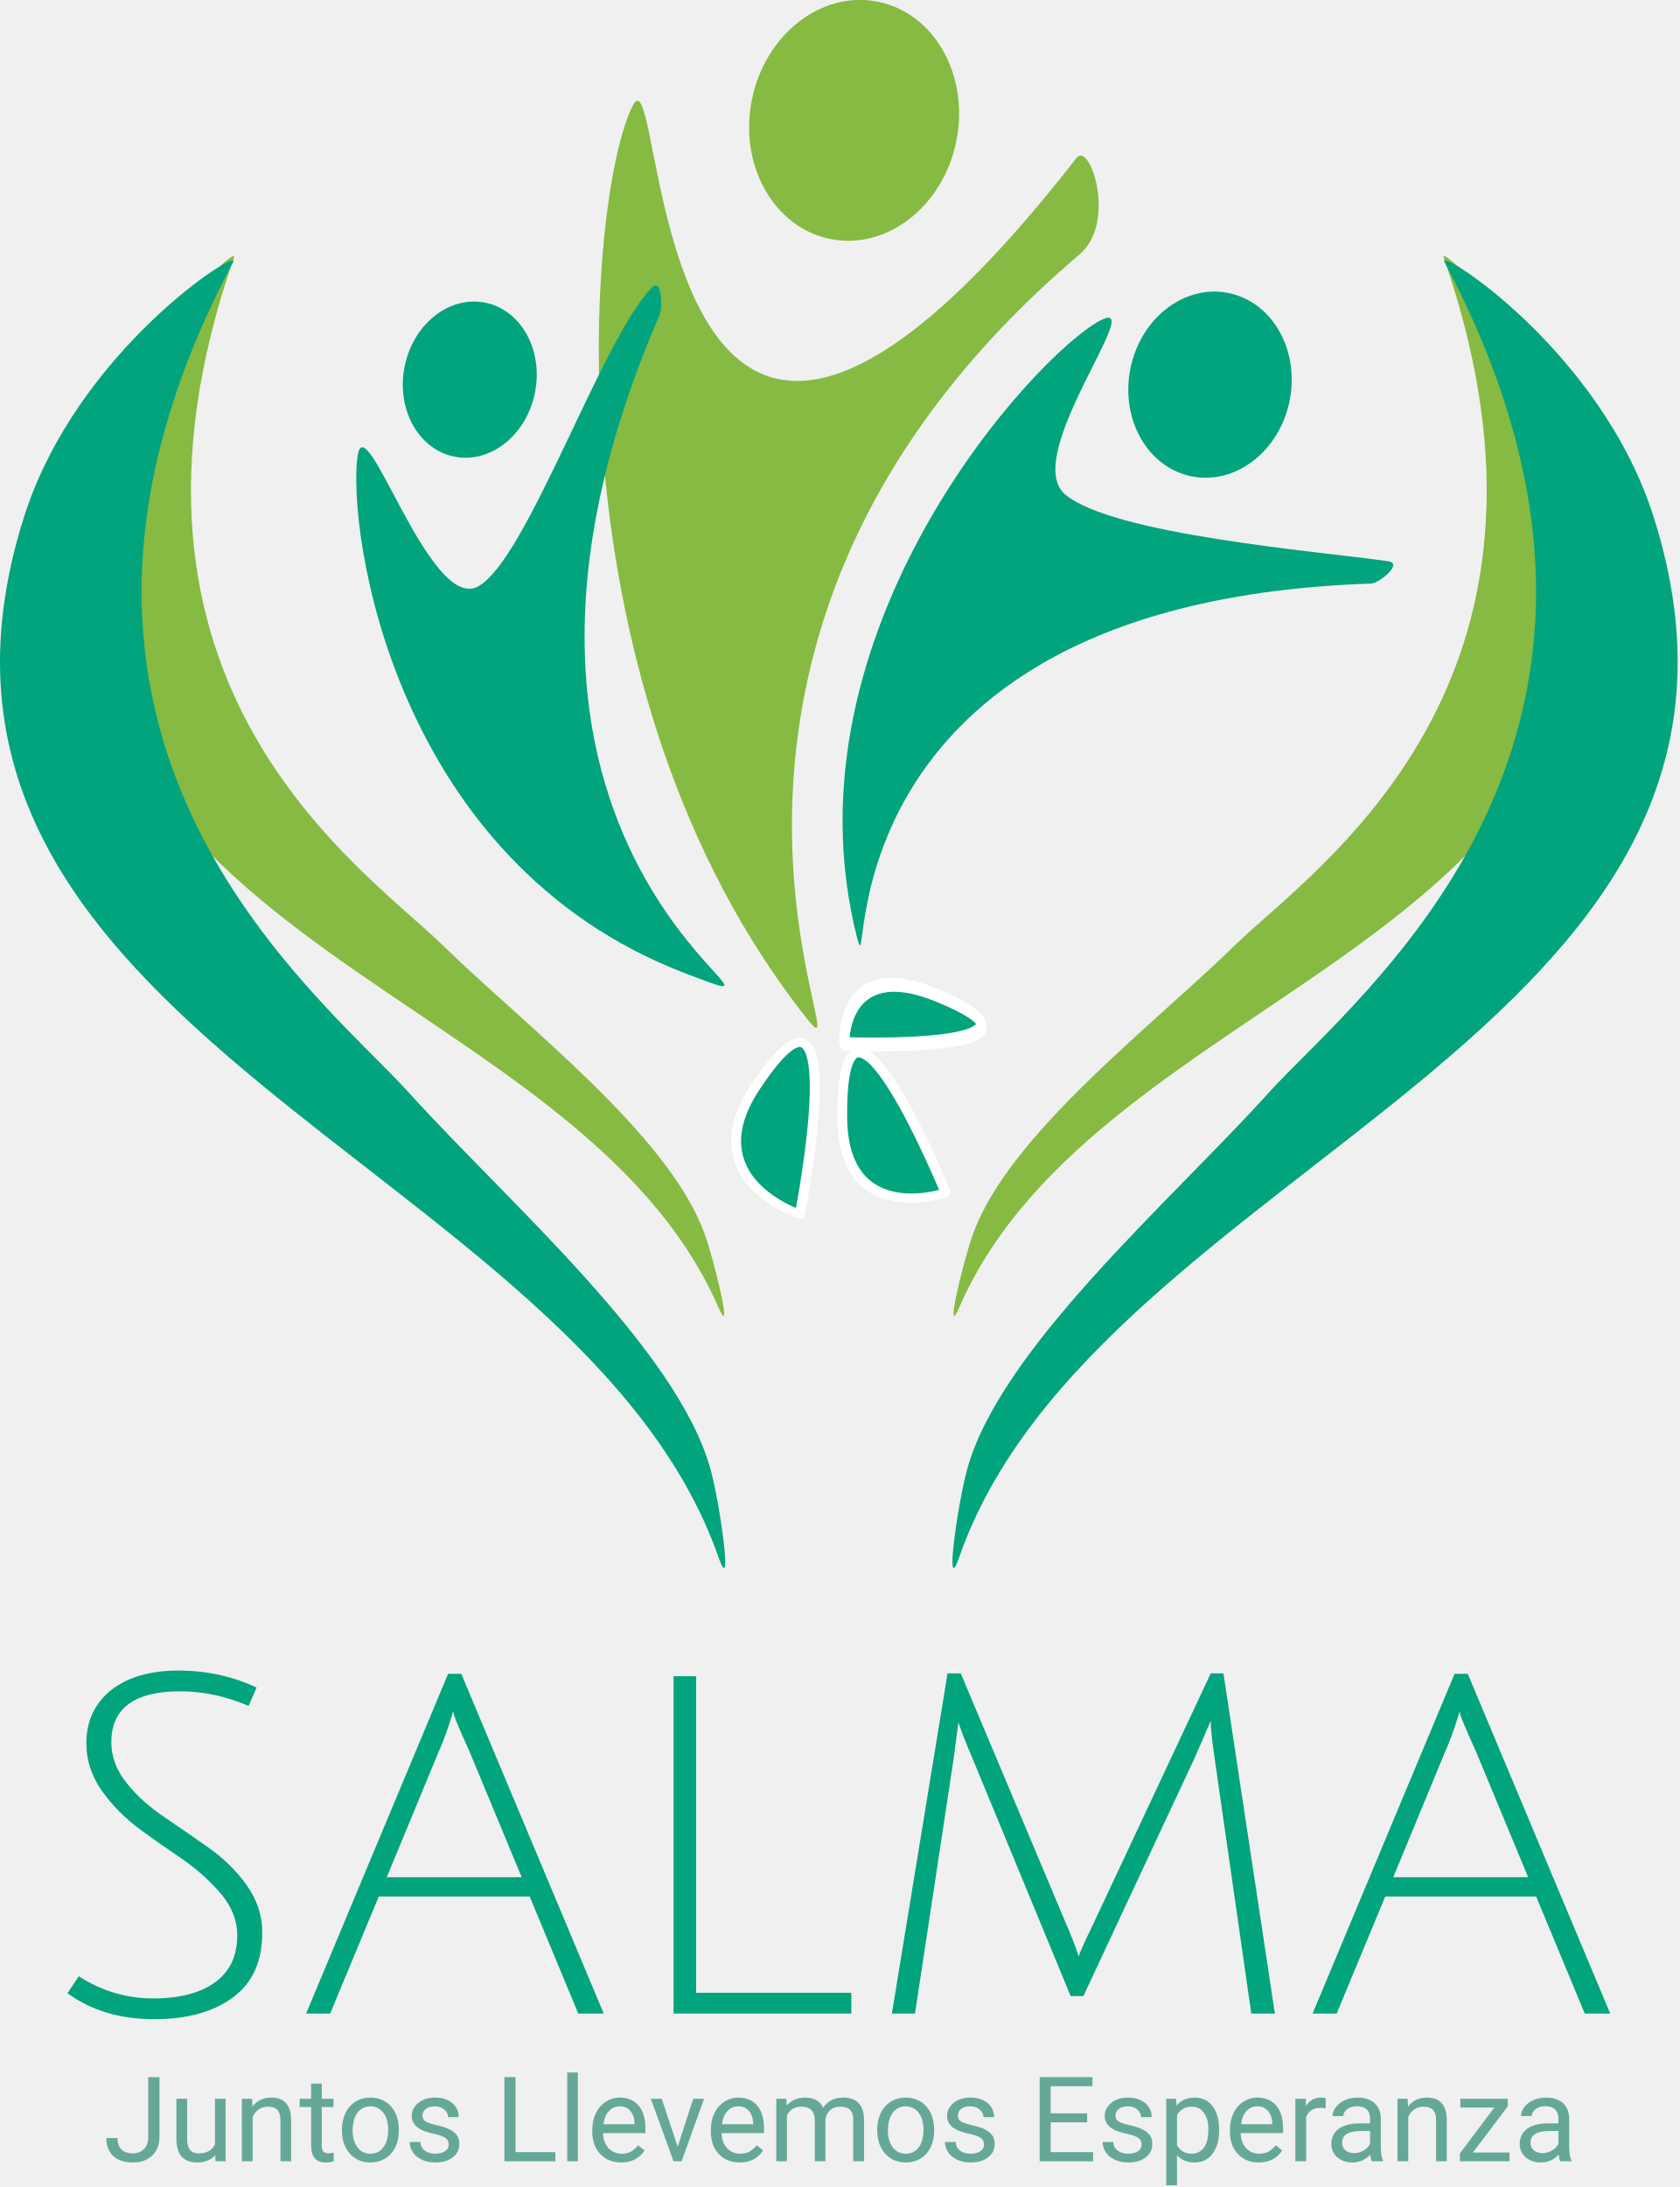
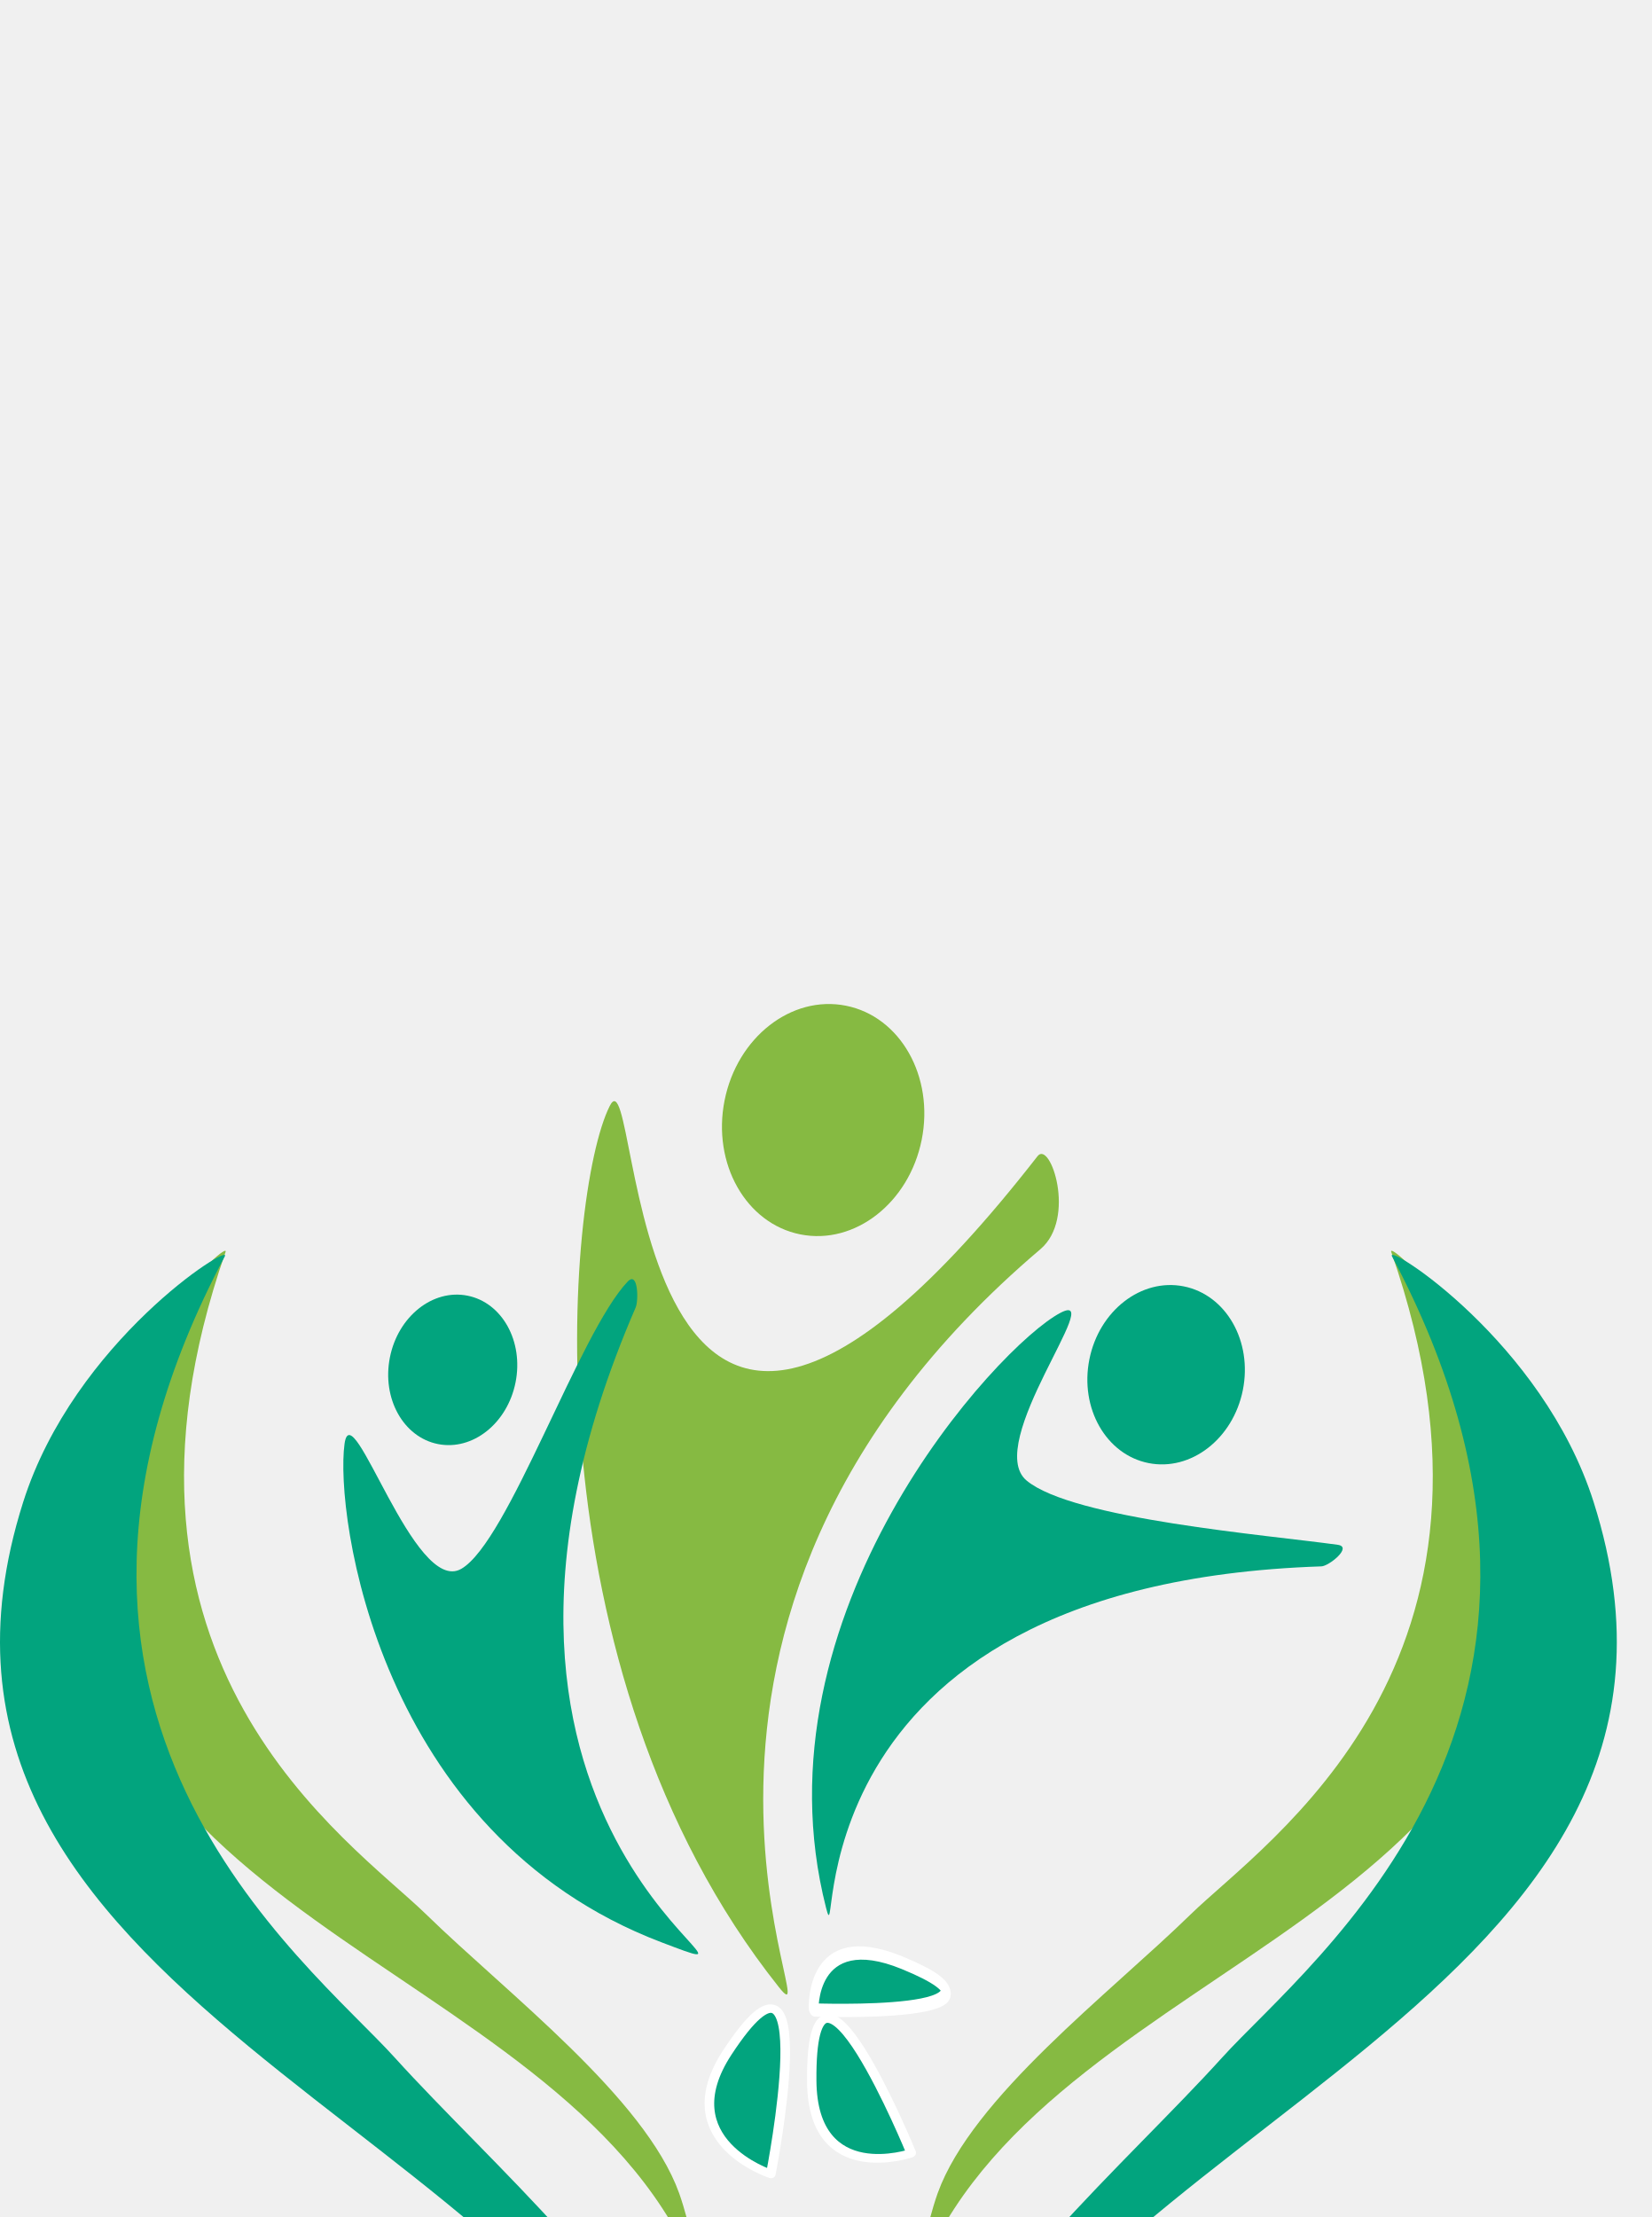
- <svg xmlns="http://www.w3.org/2000/svg" viewBox="0 0 775 1009" version="1.1" xml:space="preserve" style="fill-rule:evenodd;clip-rule:evenodd;stroke-linecap:round;stroke-linejoin:round;stroke-miterlimit:1.5;">
+ <svg xmlns="http://www.w3.org/2000/svg" height="100px" version="1.1" xml:space="preserve" style="fill-rule:evenodd;clip-rule:evenodd;stroke-linecap:round;stroke-linejoin:round;stroke-miterlimit:1.5;">
  <g transform="matrix(1,0,0,1,-4848.38,-12475.6)">
    <g transform="matrix(0.452468,-0.158175,0.239307,0.684551,2868.91,11374.1)">
      <path d="M3575.78,3138.93C3575.78,3138.93 3599.88,3085.04 3674.5,3128.61C3785.21,3193.24 3575.78,3138.93 3575.78,3138.93Z" style="fill:rgb(2,164,126);stroke:white;stroke-width:9.07px;" />
    </g>
    <g transform="matrix(0.0701606,-0.62791,0.714017,0.0797819,2716.27,15033.6)">
      <path d="M3582.07,3151.06C3582.07,3151.06 3598.37,3081.35 3669.93,3113.26C3788.45,3166.1 3582.07,3151.06 3582.07,3151.06Z" style="fill:rgb(2,164,126);stroke:white;stroke-width:6.4px;" />
    </g>
    <g transform="matrix(-0.290449,-0.5611,0.638045,-0.330278,4300.78,16065.6)">
      <path d="M3556.71,3161.28C3556.71,3161.28 3568.21,3092.46 3639.78,3124.37C3758.29,3177.21 3556.71,3161.28 3556.71,3161.28Z" style="fill:rgb(2,164,126);stroke:white;stroke-width:6.4px;" />
    </g>
    <g transform="matrix(-0.456065,-0.0273706,-0.03921,0.422664,6982.3,11652.1)">
      <path d="M3399.08,3595.24C3287.74,3236.84 2729.39,3159.4 2850.5,2672.55C2889.75,2514.76 3015.89,2409.39 3009.74,2424.12C2820.07,2878.31 3083.12,3095.52 3155.11,3183.99C3231.95,3278.41 3365.58,3405.1 3392.21,3515.17C3400.17,3548.07 3411.15,3634.09 3399.08,3595.24Z" style="fill:rgb(134,186,66);" />
    </g>
    <g transform="matrix(-0.595647,0.0375636,0.00685367,0.497725,7291.1,11276.8)">
      <path d="M3399.08,3595.24C3287.74,3236.84 2729.39,3159.4 2850.5,2672.55C2889.75,2514.76 3015.89,2409.39 3009.74,2424.12C2820.07,2878.31 3083.12,3095.52 3155.11,3183.99C3231.95,3278.41 3365.58,3405.1 3392.21,3515.17C3400.17,3548.07 3411.15,3634.09 3399.08,3595.24Z" style="fill:rgb(2,164,126);" />
    </g>
    <g transform="matrix(0.456065,-0.0273706,0.03921,0.422664,3488.7,11652.1)">
      <path d="M3399.08,3595.24C3287.74,3236.84 2729.39,3159.4 2850.5,2672.55C2889.75,2514.76 3015.89,2409.39 3009.74,2424.12C2820.07,2878.31 3083.12,3095.52 3155.11,3183.99C3231.95,3278.41 3365.58,3405.1 3392.21,3515.17C3400.17,3548.07 3411.15,3634.09 3399.08,3595.24Z" style="fill:rgb(134,186,66);" />
    </g>
    <g transform="matrix(0.595647,0.0375636,-0.00685367,0.497725,3179.9,11276.8)">
      <path d="M3399.08,3595.24C3287.74,3236.84 2729.39,3159.4 2850.5,2672.55C2889.75,2514.76 3015.89,2409.39 3009.74,2424.12C2820.07,2878.31 3083.12,3095.52 3155.11,3183.99C3231.95,3278.41 3365.58,3405.1 3392.21,3515.17C3400.17,3548.07 3411.15,3634.09 3399.08,3595.24Z" style="fill:rgb(2,164,126);" />
    </g>
    <g transform="matrix(0.202911,0.449469,-0.449469,0.202911,5949.5,10721.2)">
      <path d="M3336.78,2530.89C3344.65,2518.43 3352.09,2547.23 3349.29,2554.02C3148.02,3042.66 3517.31,3140.07 3453.54,3128.83C3163.3,3077.7 3024.7,2752.18 3020.66,2683.76C3017.61,2631.88 3105.68,2804.77 3155.51,2780.67C3208.2,2755.2 3300.15,2588.82 3336.78,2530.89Z" style="fill:rgb(2,164,126);" />
    </g>
    <g transform="matrix(0.565208,0.327027,-0.341255,0.589799,4347.31,9960.63)">
      <path d="M3307.43,2553.69C3309.51,2539.26 3355.13,2577.74 3343.41,2609.27C3199.7,2995.89 3508.7,3172.86 3448.35,3150.16C3170.49,3045.61 3021.47,2742.1 3017.44,2673.69C3014.39,2621.81 3238.7,3030.47 3307.43,2553.69Z" style="fill:rgb(134,186,66);" />
    </g>
    <g transform="matrix(0.483626,0.0964468,-0.0964468,0.483626,3811.34,11096.9)">
      <ellipse cx="3109.64" cy="2592.78" rx="62.201" ry="73.452" style="fill:rgb(2,164,126);" />
    </g>
    <g transform="matrix(0.758813,0.151326,-0.148651,0.745401,3268.34,10127.9)">
      <ellipse cx="3109.64" cy="2592.78" rx="62.201" ry="73.452" style="fill:rgb(134,186,66);" />
    </g>
    <g transform="matrix(0.590854,0.117831,-0.114862,0.575969,3867.26,10793.3)">
      <ellipse cx="3109.64" cy="2592.78" rx="62.201" ry="73.452" style="fill:rgb(2,164,126);" />
    </g>
    <g transform="matrix(0.483626,0.0964468,-0.0964468,0.483626,3811.34,11096.9)">
      <path d="M3259.49,2475.46C3267.36,2463.01 3273.54,2491.41 3272,2498.6C3152.6,3053.82 3579.21,3125.51 3416.81,3098.17C3126.2,3049.25 3024.7,2752.18 3020.66,2683.76C3017.61,2631.88 3115.71,2815.39 3155.51,2780.67C3195.32,2745.96 3222.86,2533.39 3259.49,2475.46Z" style="fill:rgb(2,164,126);" />
    </g>
    <g transform="matrix(0.635822,0,0,0.521748,1530.27,13073.2)">
      <g transform="matrix(342.331,0,0,417.177,5248.07,635.116)">
        <path d="M0.441,-0.652C0.392,-0.673 0.344,-0.683 0.296,-0.683C0.199,-0.683 0.15,-0.647 0.15,-0.575C0.15,-0.544 0.161,-0.515 0.183,-0.488C0.205,-0.46 0.232,-0.437 0.263,-0.416C0.294,-0.395 0.326,-0.373 0.357,-0.351C0.388,-0.329 0.415,-0.303 0.437,-0.272C0.459,-0.241 0.47,-0.208 0.47,-0.172C0.47,-0.111 0.45,-0.066 0.409,-0.035C0.368,-0.004 0.312,0.012 0.241,0.012C0.169,0.012 0.108,-0.006 0.057,-0.043L0.081,-0.079C0.129,-0.048 0.182,-0.032 0.239,-0.032C0.296,-0.032 0.34,-0.044 0.371,-0.067C0.402,-0.09 0.417,-0.123 0.417,-0.166C0.417,-0.196 0.406,-0.225 0.384,-0.252C0.362,-0.278 0.335,-0.303 0.304,-0.325C0.273,-0.346 0.241,-0.368 0.21,-0.391C0.179,-0.414 0.152,-0.441 0.13,-0.472C0.108,-0.503 0.097,-0.537 0.097,-0.573C0.097,-0.62 0.115,-0.658 0.15,-0.686C0.185,-0.713 0.232,-0.727 0.292,-0.727C0.351,-0.727 0.407,-0.715 0.458,-0.691L0.441,-0.652Z" style="fill:rgb(2,164,126);fill-rule:nonzero;" />
      </g>
      <g transform="matrix(342.331,0,0,417.177,5435.33,635.116)">
        <path d="M0.17,-0.248L0.067,-0L0.016,-0L0.317,-0.72L0.345,-0.72L0.647,-0L0.593,-0L0.49,-0.248L0.17,-0.248ZM0.328,-0.64C0.327,-0.639 0.326,-0.635 0.324,-0.628C0.315,-0.599 0.306,-0.575 0.297,-0.555L0.187,-0.289L0.473,-0.289L0.363,-0.554C0.34,-0.605 0.328,-0.633 0.328,-0.64Z" style="fill:rgb(2,164,126);fill-rule:nonzero;" />
      </g>
      <g transform="matrix(342.331,0,0,417.177,5662.29,635.116)">
        <path d="M0.132,-0L0.132,-0.715L0.18,-0.715L0.18,-0.044L0.509,-0.044L0.509,-0L0.132,-0Z" style="fill:rgb(2,164,126);fill-rule:nonzero;" />
      </g>
      <g transform="matrix(342.331,0,0,417.177,5844.07,635.116)">
        <path d="M0.47,-0.037L0.443,-0.037L0.234,-0.543C0.222,-0.571 0.212,-0.596 0.205,-0.617L0.195,-0.541L0.113,-0L0.064,-0L0.182,-0.721L0.21,-0.721L0.433,-0.191C0.444,-0.166 0.453,-0.143 0.46,-0.121C0.462,-0.128 0.472,-0.151 0.491,-0.19L0.74,-0.721L0.767,-0.721L0.876,-0L0.826,-0L0.748,-0.543C0.743,-0.577 0.74,-0.603 0.74,-0.62C0.739,-0.619 0.738,-0.616 0.736,-0.611C0.733,-0.605 0.729,-0.596 0.724,-0.583C0.718,-0.57 0.712,-0.556 0.706,-0.542L0.47,-0.037Z" style="fill:rgb(2,164,126);fill-rule:nonzero;" />
      </g>
      <g transform="matrix(342.331,0,0,417.177,6165.86,635.116)">
        <path d="M0.17,-0.248L0.067,-0L0.016,-0L0.317,-0.72L0.345,-0.72L0.647,-0L0.593,-0L0.49,-0.248L0.17,-0.248ZM0.328,-0.64C0.327,-0.639 0.326,-0.635 0.324,-0.628C0.315,-0.599 0.306,-0.575 0.297,-0.555L0.187,-0.289L0.473,-0.289L0.363,-0.554C0.34,-0.605 0.328,-0.633 0.328,-0.64Z" style="fill:rgb(2,164,126);fill-rule:nonzero;" />
      </g>
    </g>
    <g transform="matrix(0.597811,0,0,0.232055,1756.76,13353.6)">
      <g transform="matrix(91.3889,0,0,235.433,5251.28,513.408)">
        <path d="M0.38,-0.711L0.475,-0.711L0.475,-0.208C0.475,-0.139 0.454,-0.086 0.413,-0.048C0.372,-0.009 0.318,0.01 0.25,0.01C0.179,0.01 0.124,-0.008 0.085,-0.044C0.046,-0.081 0.026,-0.131 0.026,-0.196L0.12,-0.196C0.12,-0.156 0.131,-0.124 0.153,-0.101C0.175,-0.078 0.208,-0.067 0.25,-0.067C0.289,-0.067 0.32,-0.079 0.344,-0.104C0.368,-0.128 0.38,-0.162 0.38,-0.206L0.38,-0.711Z" style="fill:rgb(102,168,152);fill-rule:nonzero;" />
      </g>
      <g transform="matrix(91.3889,0,0,235.433,5301.7,513.408)">
        <path d="M0.395,-0.052C0.359,-0.011 0.308,0.01 0.24,0.01C0.183,0.01 0.141,-0.007 0.111,-0.039C0.082,-0.072 0.067,-0.12 0.066,-0.185L0.066,-0.528L0.157,-0.528L0.157,-0.187C0.157,-0.107 0.189,-0.067 0.254,-0.067C0.323,-0.067 0.369,-0.093 0.392,-0.144L0.392,-0.528L0.482,-0.528L0.482,-0L0.396,-0L0.395,-0.052Z" style="fill:rgb(102,168,152);fill-rule:nonzero;" />
      </g>
      <g transform="matrix(91.3889,0,0,235.433,5352.08,513.408)">
        <path d="M0.154,-0.528L0.157,-0.462C0.197,-0.513 0.25,-0.538 0.315,-0.538C0.427,-0.538 0.483,-0.475 0.484,-0.349L0.484,-0L0.394,-0L0.394,-0.35C0.393,-0.388 0.385,-0.416 0.367,-0.434C0.35,-0.452 0.324,-0.461 0.288,-0.461C0.258,-0.461 0.233,-0.454 0.21,-0.438C0.188,-0.422 0.171,-0.402 0.159,-0.376L0.159,-0L0.068,-0L0.068,-0.528L0.154,-0.528Z" style="fill:rgb(102,168,152);fill-rule:nonzero;" />
      </g>
      <g transform="matrix(91.3889,0,0,235.433,5402.51,513.408)">
        <path d="M0.191,-0.656L0.191,-0.528L0.29,-0.528L0.29,-0.458L0.191,-0.458L0.191,-0.131C0.191,-0.11 0.195,-0.094 0.204,-0.083C0.213,-0.073 0.228,-0.067 0.249,-0.067C0.259,-0.067 0.274,-0.069 0.292,-0.073L0.292,-0C0.268,0.007 0.245,0.01 0.223,0.01C0.182,0.01 0.152,-0.002 0.131,-0.027C0.111,-0.051 0.101,-0.086 0.101,-0.131L0.101,-0.458L0.004,-0.458L0.004,-0.528L0.101,-0.528L0.101,-0.656L0.191,-0.656Z" style="fill:rgb(102,168,152);fill-rule:nonzero;" />
      </g>
      <g transform="matrix(91.3889,0,0,235.433,5431.47,513.408)">
        <path d="M0.044,-0.269C0.044,-0.321 0.055,-0.367 0.075,-0.409C0.095,-0.45 0.124,-0.482 0.16,-0.504C0.196,-0.527 0.238,-0.538 0.284,-0.538C0.356,-0.538 0.414,-0.513 0.459,-0.463C0.503,-0.414 0.525,-0.347 0.525,-0.265L0.525,-0.258C0.525,-0.207 0.516,-0.161 0.496,-0.12C0.476,-0.079 0.448,-0.047 0.411,-0.024C0.375,-0.002 0.333,0.01 0.285,0.01C0.214,0.01 0.156,-0.015 0.111,-0.065C0.067,-0.115 0.044,-0.181 0.044,-0.263L0.044,-0.269ZM0.135,-0.258C0.135,-0.2 0.149,-0.153 0.176,-0.117C0.203,-0.082 0.24,-0.064 0.285,-0.064C0.331,-0.064 0.368,-0.082 0.395,-0.118C0.422,-0.154 0.435,-0.204 0.435,-0.269C0.435,-0.327 0.421,-0.374 0.394,-0.41C0.366,-0.446 0.33,-0.464 0.284,-0.464C0.24,-0.464 0.204,-0.446 0.176,-0.411C0.149,-0.375 0.135,-0.324 0.135,-0.258Z" style="fill:rgb(102,168,152);fill-rule:nonzero;" />
      </g>
      <g transform="matrix(91.3889,0,0,235.433,5483.59,513.408)">
        <path d="M0.376,-0.14C0.376,-0.165 0.367,-0.184 0.348,-0.197C0.33,-0.211 0.298,-0.222 0.252,-0.232C0.206,-0.242 0.17,-0.253 0.143,-0.267C0.116,-0.281 0.097,-0.297 0.084,-0.316C0.071,-0.335 0.064,-0.357 0.064,-0.383C0.064,-0.427 0.083,-0.463 0.119,-0.493C0.156,-0.523 0.203,-0.538 0.26,-0.538C0.32,-0.538 0.368,-0.523 0.406,-0.492C0.443,-0.461 0.461,-0.421 0.461,-0.373L0.371,-0.373C0.371,-0.398 0.36,-0.419 0.339,-0.437C0.318,-0.455 0.292,-0.464 0.26,-0.464C0.227,-0.464 0.201,-0.457 0.183,-0.442C0.164,-0.428 0.155,-0.409 0.155,-0.386C0.155,-0.364 0.163,-0.348 0.181,-0.337C0.198,-0.326 0.229,-0.315 0.274,-0.305C0.319,-0.295 0.356,-0.283 0.384,-0.269C0.412,-0.255 0.433,-0.238 0.446,-0.219C0.46,-0.199 0.466,-0.175 0.466,-0.146C0.466,-0.099 0.447,-0.061 0.41,-0.033C0.372,-0.004 0.323,0.01 0.263,0.01C0.22,0.01 0.183,0.002 0.15,-0.013C0.118,-0.028 0.092,-0.049 0.074,-0.075C0.056,-0.102 0.046,-0.131 0.046,-0.163L0.137,-0.163C0.138,-0.132 0.15,-0.108 0.173,-0.091C0.196,-0.073 0.226,-0.064 0.263,-0.064C0.297,-0.064 0.324,-0.071 0.345,-0.085C0.366,-0.099 0.376,-0.117 0.376,-0.14Z" style="fill:rgb(102,168,152);fill-rule:nonzero;" />
      </g>
      <g transform="matrix(91.3889,0,0,235.433,5553.33,513.408)">
        <path d="M0.177,-0.077L0.514,-0.077L0.514,-0L0.083,-0L0.083,-0.711L0.177,-0.711L0.177,-0.077Z" style="fill:rgb(102,168,152);fill-rule:nonzero;" />
      </g>
      <g transform="matrix(91.3889,0,0,235.433,5602.51,513.408)">
        <rect x="0.076" y="-0.75" width="0.09" height="0.75" style="fill:rgb(102,168,152);fill-rule:nonzero;" />
      </g>
      <g transform="matrix(91.3889,0,0,235.433,5624.69,513.408)">
        <path d="M0.288,0.01C0.216,0.01 0.158,-0.014 0.113,-0.061C0.068,-0.108 0.045,-0.171 0.045,-0.25L0.045,-0.266C0.045,-0.319 0.055,-0.365 0.075,-0.406C0.095,-0.448 0.123,-0.48 0.159,-0.503C0.195,-0.526 0.234,-0.538 0.276,-0.538C0.345,-0.538 0.398,-0.515 0.437,-0.47C0.475,-0.425 0.494,-0.36 0.494,-0.276L0.494,-0.238L0.136,-0.238C0.137,-0.186 0.152,-0.144 0.181,-0.112C0.211,-0.08 0.248,-0.064 0.292,-0.064C0.324,-0.064 0.351,-0.07 0.374,-0.083C0.396,-0.097 0.415,-0.114 0.432,-0.135L0.487,-0.092C0.443,-0.024 0.376,0.01 0.288,0.01ZM0.276,-0.464C0.24,-0.464 0.209,-0.451 0.185,-0.424C0.16,-0.398 0.145,-0.36 0.139,-0.313L0.403,-0.313L0.403,-0.319C0.401,-0.365 0.388,-0.401 0.366,-0.426C0.344,-0.451 0.314,-0.464 0.276,-0.464Z" style="fill:rgb(102,168,152);fill-rule:nonzero;" />
      </g>
      <g transform="matrix(91.3889,0,0,235.433,5672.52,513.408)">
        <path d="M0.243,-0.123L0.374,-0.528L0.466,-0.528L0.276,-0L0.208,-0L0.016,-0.528L0.108,-0.528L0.243,-0.123Z" style="fill:rgb(102,168,152);fill-rule:nonzero;" />
      </g>
      <g transform="matrix(91.3889,0,0,235.433,5716.21,513.408)">
        <path d="M0.288,0.01C0.216,0.01 0.158,-0.014 0.113,-0.061C0.068,-0.108 0.045,-0.171 0.045,-0.25L0.045,-0.266C0.045,-0.319 0.055,-0.365 0.075,-0.406C0.095,-0.448 0.123,-0.48 0.159,-0.503C0.195,-0.526 0.234,-0.538 0.276,-0.538C0.345,-0.538 0.398,-0.515 0.437,-0.47C0.475,-0.425 0.494,-0.36 0.494,-0.276L0.494,-0.238L0.136,-0.238C0.137,-0.186 0.152,-0.144 0.181,-0.112C0.211,-0.08 0.248,-0.064 0.292,-0.064C0.324,-0.064 0.351,-0.07 0.374,-0.083C0.396,-0.097 0.415,-0.114 0.432,-0.135L0.487,-0.092C0.443,-0.024 0.376,0.01 0.288,0.01ZM0.276,-0.464C0.24,-0.464 0.209,-0.451 0.185,-0.424C0.16,-0.398 0.145,-0.36 0.139,-0.313L0.403,-0.313L0.403,-0.319C0.401,-0.365 0.388,-0.401 0.366,-0.426C0.344,-0.451 0.314,-0.464 0.276,-0.464Z" style="fill:rgb(102,168,152);fill-rule:nonzero;" />
      </g>
      <g transform="matrix(91.3889,0,0,235.433,5764.63,513.408)">
        <path d="M0.153,-0.528L0.156,-0.47C0.194,-0.515 0.247,-0.538 0.313,-0.538C0.386,-0.538 0.437,-0.51 0.463,-0.453C0.481,-0.479 0.504,-0.499 0.532,-0.515C0.56,-0.53 0.593,-0.538 0.632,-0.538C0.748,-0.538 0.807,-0.477 0.809,-0.354L0.809,-0L0.718,-0L0.718,-0.349C0.718,-0.386 0.71,-0.415 0.692,-0.433C0.675,-0.452 0.646,-0.461 0.605,-0.461C0.572,-0.461 0.544,-0.451 0.522,-0.431C0.5,-0.411 0.487,-0.384 0.483,-0.351L0.483,-0L0.393,-0L0.393,-0.346C0.393,-0.423 0.355,-0.461 0.28,-0.461C0.221,-0.461 0.18,-0.436 0.158,-0.386L0.158,-0L0.068,-0L0.068,-0.528L0.153,-0.528Z" style="fill:rgb(102,168,152);fill-rule:nonzero;" />
      </g>
      <g transform="matrix(91.3889,0,0,235.433,5844.72,513.408)">
        <path d="M0.044,-0.269C0.044,-0.321 0.055,-0.367 0.075,-0.409C0.095,-0.45 0.124,-0.482 0.16,-0.504C0.196,-0.527 0.238,-0.538 0.284,-0.538C0.356,-0.538 0.414,-0.513 0.459,-0.463C0.503,-0.414 0.525,-0.347 0.525,-0.265L0.525,-0.258C0.525,-0.207 0.516,-0.161 0.496,-0.12C0.476,-0.079 0.448,-0.047 0.411,-0.024C0.375,-0.002 0.333,0.01 0.285,0.01C0.214,0.01 0.156,-0.015 0.111,-0.065C0.067,-0.115 0.044,-0.181 0.044,-0.263L0.044,-0.269ZM0.135,-0.258C0.135,-0.2 0.149,-0.153 0.176,-0.117C0.203,-0.082 0.24,-0.064 0.285,-0.064C0.331,-0.064 0.368,-0.082 0.395,-0.118C0.422,-0.154 0.435,-0.204 0.435,-0.269C0.435,-0.327 0.421,-0.374 0.394,-0.41C0.366,-0.446 0.33,-0.464 0.284,-0.464C0.24,-0.464 0.204,-0.446 0.176,-0.411C0.149,-0.375 0.135,-0.324 0.135,-0.258Z" style="fill:rgb(102,168,152);fill-rule:nonzero;" />
      </g>
      <g transform="matrix(91.3889,0,0,235.433,5896.84,513.408)">
        <path d="M0.376,-0.14C0.376,-0.165 0.367,-0.184 0.348,-0.197C0.33,-0.211 0.298,-0.222 0.252,-0.232C0.206,-0.242 0.17,-0.253 0.143,-0.267C0.116,-0.281 0.097,-0.297 0.084,-0.316C0.071,-0.335 0.064,-0.357 0.064,-0.383C0.064,-0.427 0.083,-0.463 0.119,-0.493C0.156,-0.523 0.203,-0.538 0.26,-0.538C0.32,-0.538 0.368,-0.523 0.406,-0.492C0.443,-0.461 0.461,-0.421 0.461,-0.373L0.371,-0.373C0.371,-0.398 0.36,-0.419 0.339,-0.437C0.318,-0.455 0.292,-0.464 0.26,-0.464C0.227,-0.464 0.201,-0.457 0.183,-0.442C0.164,-0.428 0.155,-0.409 0.155,-0.386C0.155,-0.364 0.163,-0.348 0.181,-0.337C0.198,-0.326 0.229,-0.315 0.274,-0.305C0.319,-0.295 0.356,-0.283 0.384,-0.269C0.412,-0.255 0.433,-0.238 0.446,-0.219C0.46,-0.199 0.466,-0.175 0.466,-0.146C0.466,-0.099 0.447,-0.061 0.41,-0.033C0.372,-0.004 0.323,0.01 0.263,0.01C0.22,0.01 0.183,0.002 0.15,-0.013C0.118,-0.028 0.092,-0.049 0.074,-0.075C0.056,-0.102 0.046,-0.131 0.046,-0.163L0.137,-0.163C0.138,-0.132 0.15,-0.108 0.173,-0.091C0.196,-0.073 0.226,-0.064 0.263,-0.064C0.297,-0.064 0.324,-0.071 0.345,-0.085C0.366,-0.099 0.376,-0.117 0.376,-0.14Z" style="fill:rgb(102,168,152);fill-rule:nonzero;" />
      </g>
      <g transform="matrix(91.3889,0,0,235.433,5966.59,513.408)">
        <path d="M0.484,-0.329L0.176,-0.329L0.176,-0.077L0.534,-0.077L0.534,-0L0.083,-0L0.083,-0.711L0.529,-0.711L0.529,-0.634L0.176,-0.634L0.176,-0.405L0.484,-0.405L0.484,-0.329Z" style="fill:rgb(102,168,152);fill-rule:nonzero;" />
      </g>
      <g transform="matrix(91.3889,0,0,235.433,6018.53,513.408)">
        <path d="M0.376,-0.14C0.376,-0.165 0.367,-0.184 0.348,-0.197C0.33,-0.211 0.298,-0.222 0.252,-0.232C0.206,-0.242 0.17,-0.253 0.143,-0.267C0.116,-0.281 0.097,-0.297 0.084,-0.316C0.071,-0.335 0.064,-0.357 0.064,-0.383C0.064,-0.427 0.083,-0.463 0.119,-0.493C0.156,-0.523 0.203,-0.538 0.26,-0.538C0.32,-0.538 0.368,-0.523 0.406,-0.492C0.443,-0.461 0.461,-0.421 0.461,-0.373L0.371,-0.373C0.371,-0.398 0.36,-0.419 0.339,-0.437C0.318,-0.455 0.292,-0.464 0.26,-0.464C0.227,-0.464 0.201,-0.457 0.183,-0.442C0.164,-0.428 0.155,-0.409 0.155,-0.386C0.155,-0.364 0.163,-0.348 0.181,-0.337C0.198,-0.326 0.229,-0.315 0.274,-0.305C0.319,-0.295 0.356,-0.283 0.384,-0.269C0.412,-0.255 0.433,-0.238 0.446,-0.219C0.46,-0.199 0.466,-0.175 0.466,-0.146C0.466,-0.099 0.447,-0.061 0.41,-0.033C0.372,-0.004 0.323,0.01 0.263,0.01C0.22,0.01 0.183,0.002 0.15,-0.013C0.118,-0.028 0.092,-0.049 0.074,-0.075C0.056,-0.102 0.046,-0.131 0.046,-0.163L0.137,-0.163C0.138,-0.132 0.15,-0.108 0.173,-0.091C0.196,-0.073 0.226,-0.064 0.263,-0.064C0.297,-0.064 0.324,-0.071 0.345,-0.085C0.366,-0.099 0.376,-0.117 0.376,-0.14Z" style="fill:rgb(102,168,152);fill-rule:nonzero;" />
      </g>
      <g transform="matrix(91.3889,0,0,235.433,6065.66,513.408)">
        <path d="M0.515,-0.258C0.515,-0.178 0.496,-0.113 0.459,-0.064C0.423,-0.015 0.373,0.01 0.31,0.01C0.246,0.01 0.195,-0.011 0.159,-0.051L0.159,0.203L0.068,0.203L0.068,-0.528L0.151,-0.528L0.155,-0.47C0.192,-0.515 0.243,-0.538 0.309,-0.538C0.372,-0.538 0.422,-0.514 0.459,-0.466C0.496,-0.418 0.515,-0.352 0.515,-0.267L0.515,-0.258ZM0.424,-0.269C0.424,-0.328 0.412,-0.375 0.386,-0.41C0.361,-0.444 0.326,-0.461 0.282,-0.461C0.227,-0.461 0.186,-0.437 0.159,-0.389L0.159,-0.136C0.186,-0.088 0.227,-0.064 0.283,-0.064C0.326,-0.064 0.36,-0.081 0.386,-0.115C0.412,-0.15 0.424,-0.201 0.424,-0.269Z" style="fill:rgb(102,168,152);fill-rule:nonzero;" />
      </g>
      <g transform="matrix(91.3889,0,0,235.433,6116.93,513.408)">
        <path d="M0.288,0.01C0.216,0.01 0.158,-0.014 0.113,-0.061C0.068,-0.108 0.045,-0.171 0.045,-0.25L0.045,-0.266C0.045,-0.319 0.055,-0.365 0.075,-0.406C0.095,-0.448 0.123,-0.48 0.159,-0.503C0.195,-0.526 0.234,-0.538 0.276,-0.538C0.345,-0.538 0.398,-0.515 0.437,-0.47C0.475,-0.425 0.494,-0.36 0.494,-0.276L0.494,-0.238L0.136,-0.238C0.137,-0.186 0.152,-0.144 0.181,-0.112C0.211,-0.08 0.248,-0.064 0.292,-0.064C0.324,-0.064 0.351,-0.07 0.374,-0.083C0.396,-0.097 0.415,-0.114 0.432,-0.135L0.487,-0.092C0.443,-0.024 0.376,0.01 0.288,0.01ZM0.276,-0.464C0.24,-0.464 0.209,-0.451 0.185,-0.424C0.16,-0.398 0.145,-0.36 0.139,-0.313L0.403,-0.313L0.403,-0.319C0.401,-0.365 0.388,-0.401 0.366,-0.426C0.344,-0.451 0.314,-0.464 0.276,-0.464Z" style="fill:rgb(102,168,152);fill-rule:nonzero;" />
      </g>
      <g transform="matrix(91.3889,0,0,235.433,6165.34,513.408)">
        <path d="M0.324,-0.447C0.31,-0.45 0.295,-0.451 0.279,-0.451C0.22,-0.451 0.18,-0.425 0.159,-0.375L0.159,-0L0.068,-0L0.068,-0.528L0.156,-0.528L0.158,-0.467C0.187,-0.514 0.229,-0.538 0.284,-0.538C0.301,-0.538 0.315,-0.536 0.324,-0.531L0.324,-0.447Z" style="fill:rgb(102,168,152);fill-rule:nonzero;" />
      </g>
      <g transform="matrix(91.3889,0,0,235.433,6194.48,513.408)">
        <path d="M0.395,-0C0.389,-0.01 0.385,-0.029 0.382,-0.056C0.34,-0.012 0.29,0.01 0.231,0.01C0.179,0.01 0.137,-0.005 0.103,-0.034C0.07,-0.064 0.053,-0.101 0.053,-0.146C0.053,-0.201 0.074,-0.244 0.116,-0.275C0.158,-0.305 0.217,-0.32 0.292,-0.32L0.38,-0.32L0.38,-0.362C0.38,-0.393 0.371,-0.419 0.352,-0.437C0.333,-0.456 0.305,-0.465 0.269,-0.465C0.236,-0.465 0.209,-0.457 0.188,-0.441C0.166,-0.425 0.155,-0.405 0.155,-0.382L0.064,-0.382C0.064,-0.408 0.073,-0.434 0.092,-0.458C0.111,-0.483 0.136,-0.502 0.168,-0.517C0.2,-0.531 0.236,-0.538 0.274,-0.538C0.335,-0.538 0.382,-0.523 0.417,-0.492C0.451,-0.462 0.469,-0.42 0.471,-0.367L0.471,-0.124C0.471,-0.075 0.477,-0.036 0.489,-0.008L0.489,-0L0.395,-0ZM0.245,-0.069C0.273,-0.069 0.3,-0.076 0.325,-0.091C0.351,-0.105 0.369,-0.125 0.38,-0.148L0.38,-0.256L0.31,-0.256C0.199,-0.256 0.144,-0.224 0.144,-0.159C0.144,-0.131 0.153,-0.109 0.172,-0.093C0.191,-0.077 0.215,-0.069 0.245,-0.069Z" style="fill:rgb(102,168,152);fill-rule:nonzero;" />
      </g>
      <g transform="matrix(91.3889,0,0,235.433,6244.19,513.408)">
        <path d="M0.154,-0.528L0.157,-0.462C0.197,-0.513 0.25,-0.538 0.315,-0.538C0.427,-0.538 0.483,-0.475 0.484,-0.349L0.484,-0L0.394,-0L0.394,-0.35C0.393,-0.388 0.385,-0.416 0.367,-0.434C0.35,-0.452 0.324,-0.461 0.288,-0.461C0.258,-0.461 0.233,-0.454 0.21,-0.438C0.188,-0.422 0.171,-0.402 0.159,-0.376L0.159,-0L0.068,-0L0.068,-0.528L0.154,-0.528Z" style="fill:rgb(102,168,152);fill-rule:nonzero;" />
      </g>
      <g transform="matrix(91.3889,0,0,235.433,6294.62,513.408)">
        <path d="M0.153,-0.074L0.462,-0.074L0.462,-0L0.043,-0L0.043,-0.066L0.334,-0.454L0.047,-0.454L0.047,-0.528L0.448,-0.528L0.448,-0.464L0.153,-0.074Z" style="fill:rgb(102,168,152);fill-rule:nonzero;" />
      </g>
      <g transform="matrix(91.3889,0,0,235.433,6339.91,513.408)">
        <path d="M0.395,-0C0.389,-0.01 0.385,-0.029 0.382,-0.056C0.34,-0.012 0.29,0.01 0.231,0.01C0.179,0.01 0.137,-0.005 0.103,-0.034C0.07,-0.064 0.053,-0.101 0.053,-0.146C0.053,-0.201 0.074,-0.244 0.116,-0.275C0.158,-0.305 0.217,-0.32 0.292,-0.32L0.38,-0.32L0.38,-0.362C0.38,-0.393 0.371,-0.419 0.352,-0.437C0.333,-0.456 0.305,-0.465 0.269,-0.465C0.236,-0.465 0.209,-0.457 0.188,-0.441C0.166,-0.425 0.155,-0.405 0.155,-0.382L0.064,-0.382C0.064,-0.408 0.073,-0.434 0.092,-0.458C0.111,-0.483 0.136,-0.502 0.168,-0.517C0.2,-0.531 0.236,-0.538 0.274,-0.538C0.335,-0.538 0.382,-0.523 0.417,-0.492C0.451,-0.462 0.469,-0.42 0.471,-0.367L0.471,-0.124C0.471,-0.075 0.477,-0.036 0.489,-0.008L0.489,-0L0.395,-0ZM0.245,-0.069C0.273,-0.069 0.3,-0.076 0.325,-0.091C0.351,-0.105 0.369,-0.125 0.38,-0.148L0.38,-0.256L0.31,-0.256C0.199,-0.256 0.144,-0.224 0.144,-0.159C0.144,-0.131 0.153,-0.109 0.172,-0.093C0.191,-0.077 0.215,-0.069 0.245,-0.069Z" style="fill:rgb(102,168,152);fill-rule:nonzero;" />
      </g>
    </g>
  </g>
</svg>
